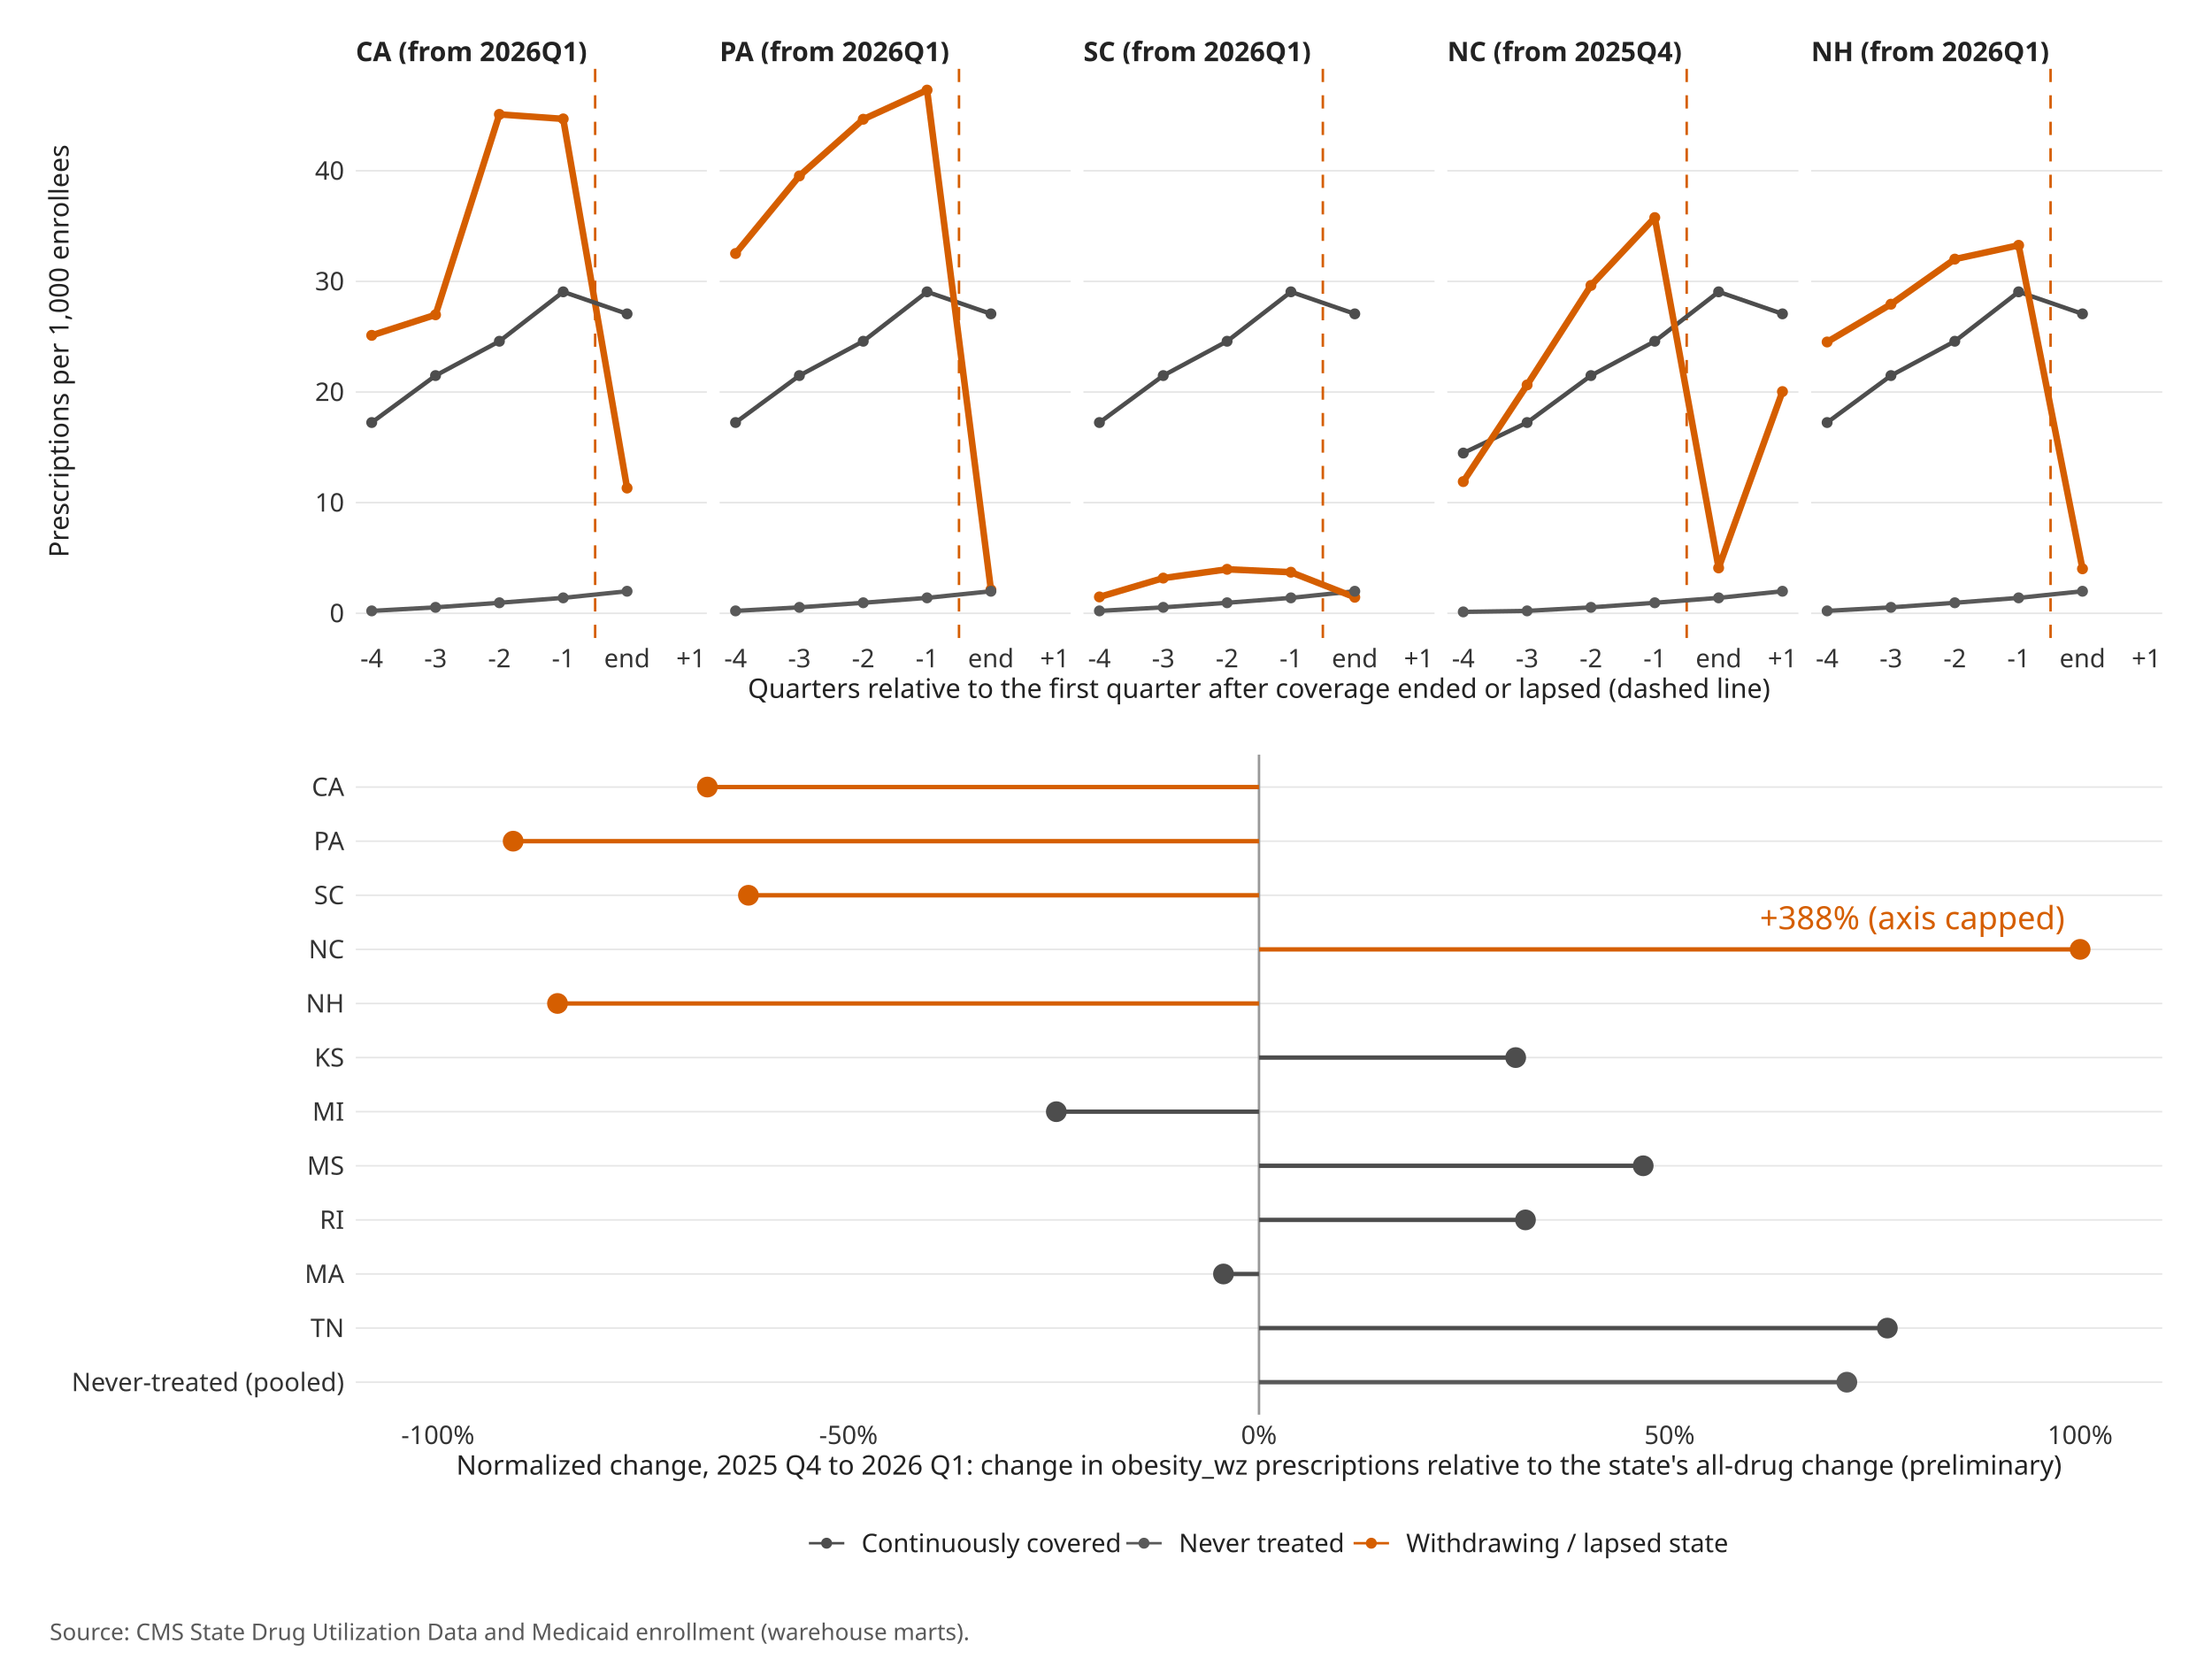
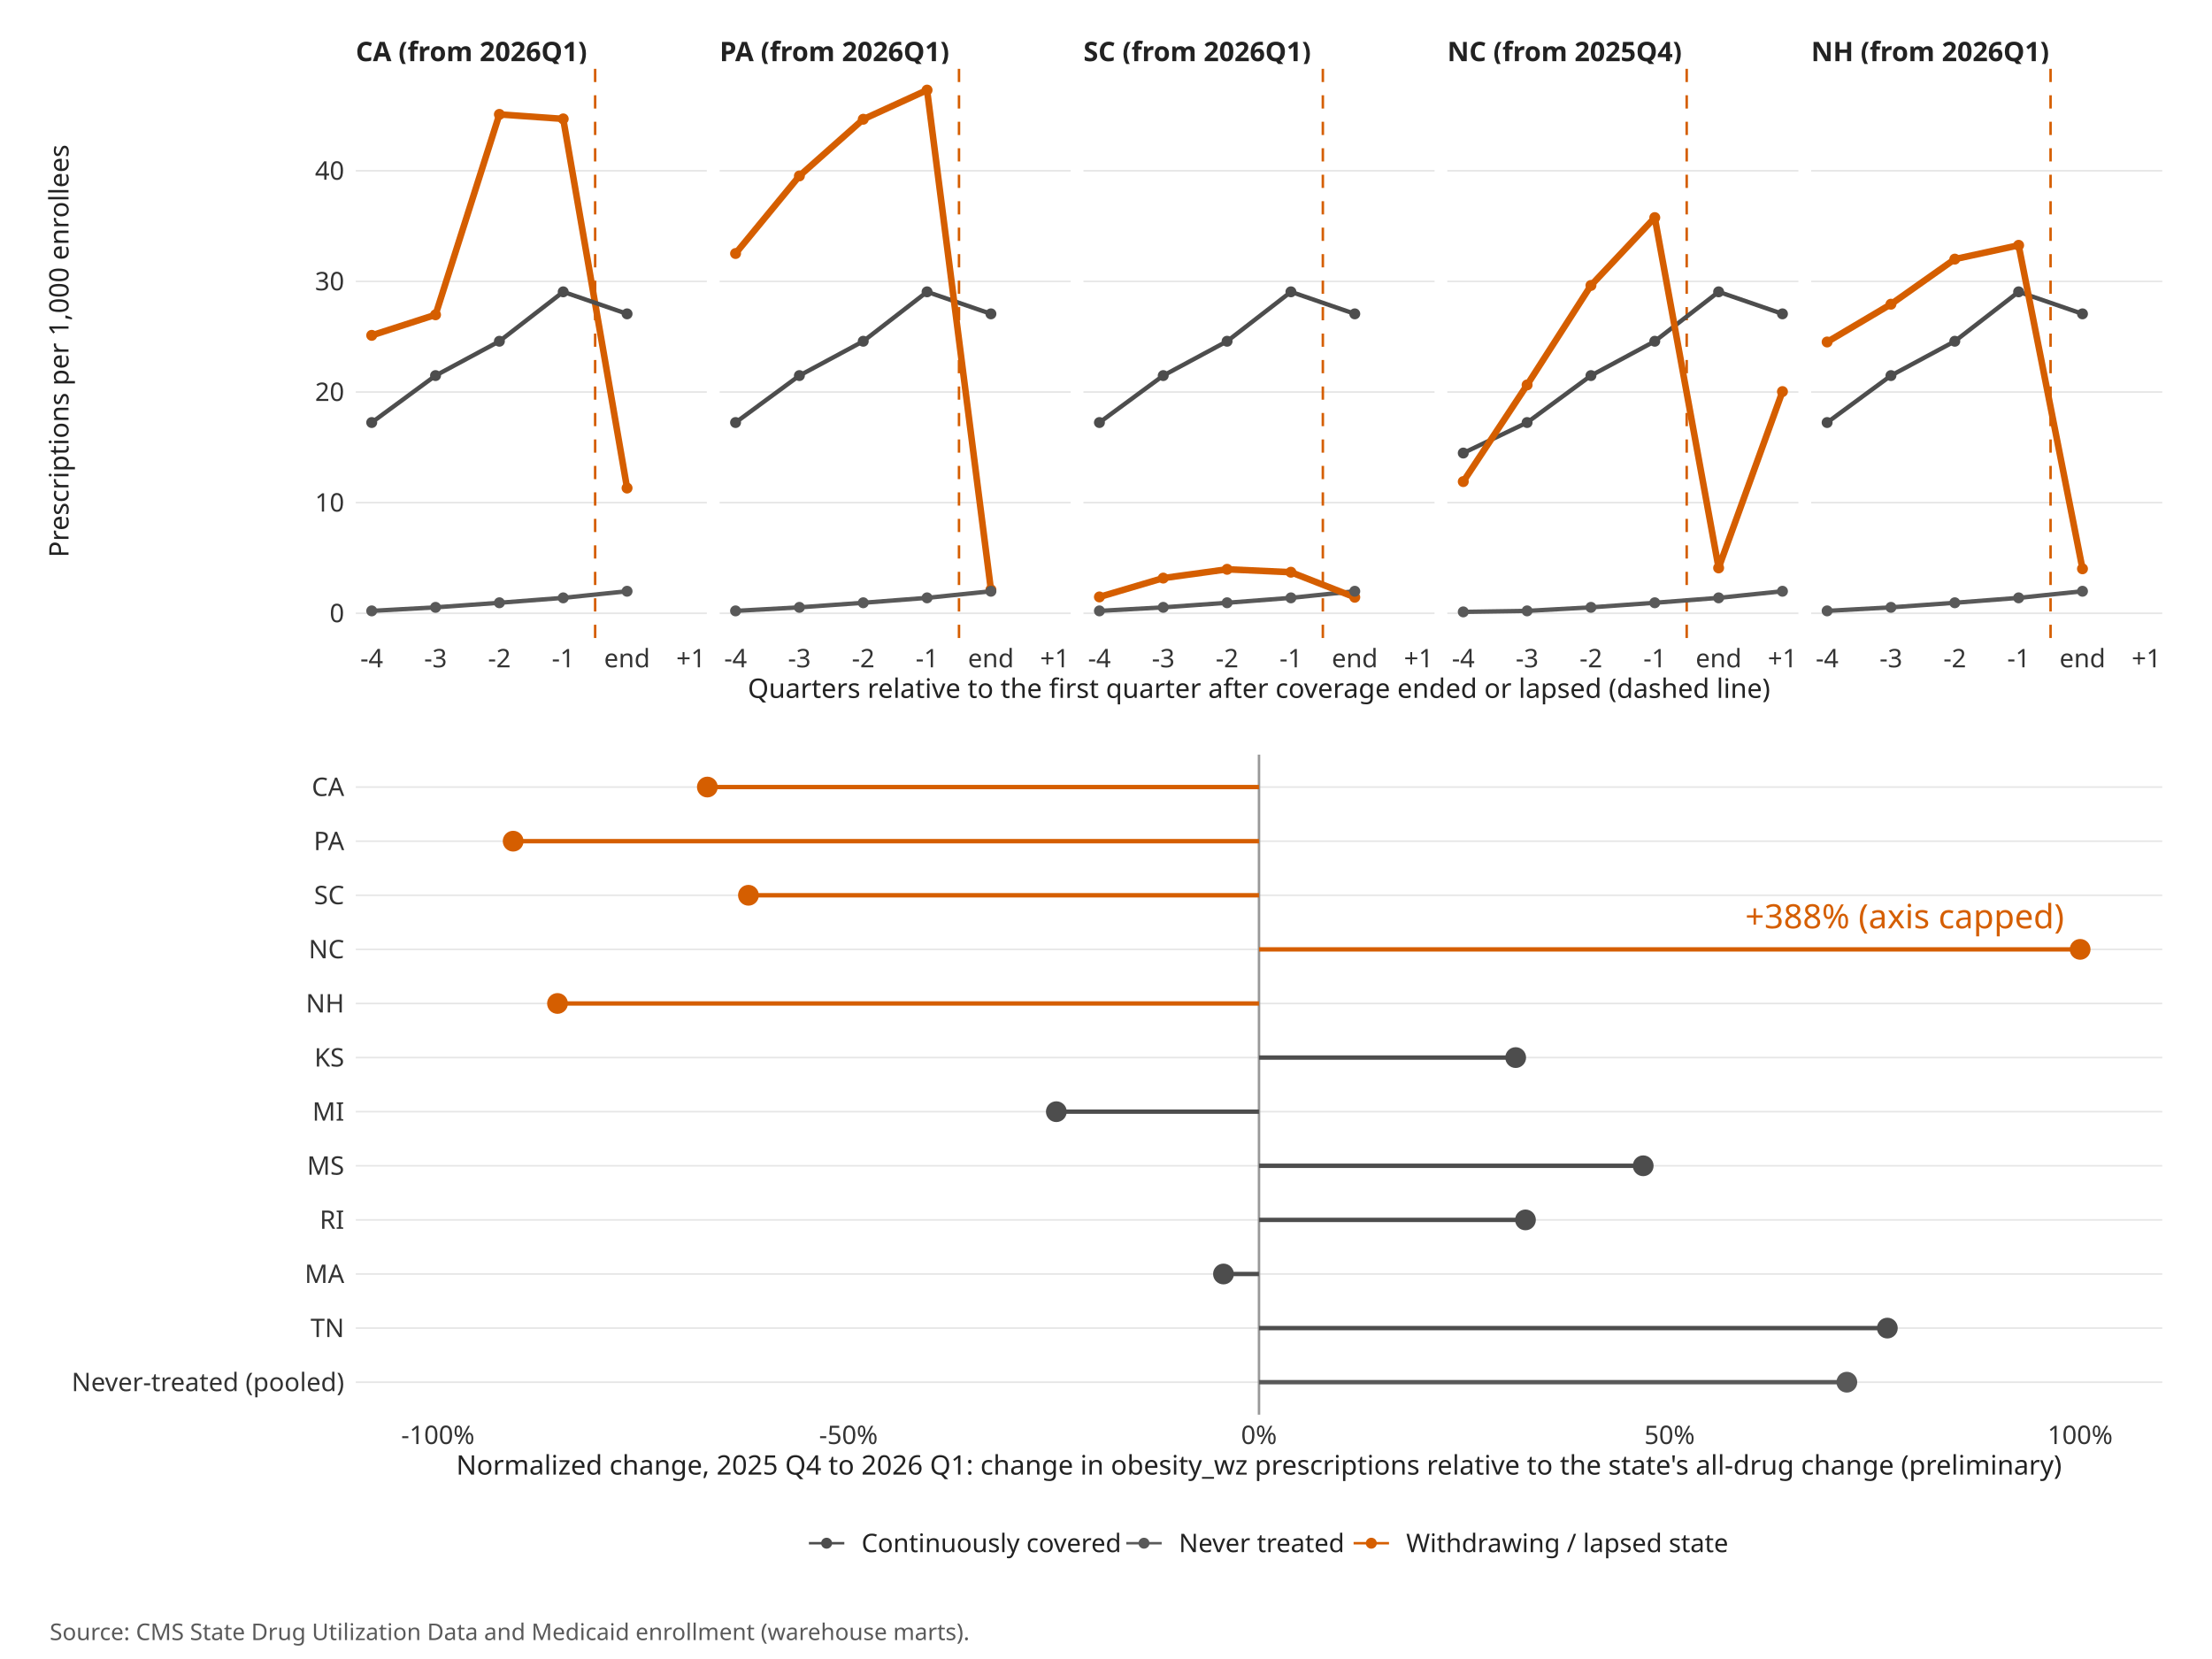
<svg xmlns="http://www.w3.org/2000/svg" width="864.00pt" height="648.00pt" viewBox="0 0 864.00 648.00">
  <g class="svglite">
    <defs>
      <style type="text/css">
    .svglite line, .svglite polyline, .svglite polygon, .svglite path, .svglite rect, .svglite circle {
      fill: none;
      stroke: #000000;
      stroke-linecap: round;
      stroke-linejoin: round;
      stroke-miterlimit: 10.00;
    }
    .svglite text {
      white-space: pre;
    }
    .svglite g.glyphgroup path {
      fill: inherit;
      stroke: none;
    }
  </style>
    </defs>
    <rect width="100%" height="100%" style="stroke: none; fill: #FFFFFF;" />
    <defs>
      <clipPath id="cpMC4wMHw4NjQuMDB8MC4wMHw2NDguMDA=">
        <rect x="0.00" y="0.00" width="864.00" height="648.00" />
      </clipPath>
    </defs>
    <g clip-path="url(#cpMC4wMHw4NjQuMDB8MC4wMHw2NDguMDA=)">
      <rect x="0.00" y="0.00" width="864.00" height="648.00" style="stroke-width: 1.07; stroke: none; fill: #FFFFFF;" />
    </g>
    <defs>
      <clipPath id="cpMTM4Ljk2fDg0NC41N3wyNS4wMHw1NTIuNTY=">
        <rect x="138.96" y="25.00" width="705.62" height="527.57" />
      </clipPath>
    </defs>
    <g clip-path="url(#cpMTM4Ljk2fDg0NC41N3wyNS4wMHw1NTIuNTY=)">
</g>
    <g clip-path="url(#cpMC4wMHw4NjQuMDB8MC4wMHw2NDguMDA=)">
</g>
    <defs>
      <clipPath id="cpNS40OHw4NTguNTJ8NS40OHwyODQuNzg=">
        <rect x="5.48" y="5.48" width="853.04" height="279.30" />
      </clipPath>
    </defs>
    <g clip-path="url(#cpNS40OHw4NTguNTJ8NS40OHwyODQuNzg=)">
      <rect x="5.48" y="5.48" width="853.04" height="279.30" style="stroke-width: 0.97; stroke: none; fill: #FFFFFF;" />
    </g>
    <g clip-path="url(#cpMC4wMHw4NjQuMDB8MC4wMHw2NDguMDA=)">
</g>
    <defs>
      <clipPath id="cpNS40OHw4NTguNTJ8Mjg0Ljc4fDYyNi4zNg==">
        <rect x="5.48" y="284.78" width="853.04" height="341.58" />
      </clipPath>
    </defs>
    <g clip-path="url(#cpNS40OHw4NTguNTJ8Mjg0Ljc4fDYyNi4zNg==)">
      <rect x="5.48" y="284.78" width="853.04" height="341.58" style="stroke-width: 0.97; stroke: none; fill: #FFFFFF;" />
    </g>
    <g clip-path="url(#cpMC4wMHw4NjQuMDB8MC4wMHw2NDguMDA=)">
</g>
    <defs>
      <clipPath id="cpMTM4Ljk2fDI3Ni4wOXwyNS4wMHwyNDkuMTk=">
        <rect x="138.96" y="25.00" width="137.14" height="224.19" />
      </clipPath>
    </defs>
    <g clip-path="url(#cpMTM4Ljk2fDI3Ni4wOXwyNS4wMHwyNDkuMTk=)">
      <polyline points="138.96,239.54 276.09,239.54 " style="stroke-width: 0.64; stroke: #E6E6E6; stroke-linecap: butt;" />
      <polyline points="138.96,196.33 276.09,196.33 " style="stroke-width: 0.64; stroke: #E6E6E6; stroke-linecap: butt;" />
      <polyline points="138.96,153.12 276.09,153.12 " style="stroke-width: 0.64; stroke: #E6E6E6; stroke-linecap: butt;" />
      <polyline points="138.96,109.91 276.09,109.91 " style="stroke-width: 0.64; stroke: #E6E6E6; stroke-linecap: butt;" />
      <polyline points="138.96,66.70 276.09,66.70 " style="stroke-width: 0.64; stroke: #E6E6E6; stroke-linecap: butt;" />
      <line x1="232.46" y1="249.19" x2="232.46" y2="25.00" style="stroke-width: 0.97; stroke: #D55E00; stroke-dasharray: 5.17,5.17; stroke-linecap: butt;" />
      <polyline points="145.19,130.99 170.12,122.96 195.06,44.68 219.99,46.44 244.93,190.63 " style="stroke-width: 2.56; stroke: #D55E00; stroke-linecap: butt;" />
      <polyline points="145.19,165.04 170.12,146.70 195.06,133.29 219.99,113.99 244.93,122.59 " style="stroke-width: 1.71; stroke: #4D4D4D; stroke-linecap: butt;" />
      <polyline points="145.19,238.61 170.12,237.23 195.06,235.44 219.99,233.52 244.93,230.94 " style="stroke-width: 1.71; stroke: #595959; stroke-linecap: butt;" />
      <circle cx="145.19" cy="130.99" r="1.82" style="stroke-width: 0.64; stroke: #D55E00; fill: #D55E00;" />
      <circle cx="170.12" cy="122.96" r="1.82" style="stroke-width: 0.64; stroke: #D55E00; fill: #D55E00;" />
      <circle cx="195.06" cy="44.68" r="1.82" style="stroke-width: 0.64; stroke: #D55E00; fill: #D55E00;" />
      <circle cx="219.99" cy="46.44" r="1.82" style="stroke-width: 0.64; stroke: #D55E00; fill: #D55E00;" />
      <circle cx="244.93" cy="190.63" r="1.82" style="stroke-width: 0.64; stroke: #D55E00; fill: #D55E00;" />
      <circle cx="145.19" cy="165.04" r="1.82" style="stroke-width: 0.64; stroke: #4D4D4D; fill: #4D4D4D;" />
      <circle cx="170.12" cy="146.70" r="1.82" style="stroke-width: 0.64; stroke: #4D4D4D; fill: #4D4D4D;" />
      <circle cx="195.06" cy="133.29" r="1.82" style="stroke-width: 0.64; stroke: #4D4D4D; fill: #4D4D4D;" />
      <circle cx="219.99" cy="113.99" r="1.82" style="stroke-width: 0.64; stroke: #4D4D4D; fill: #4D4D4D;" />
      <circle cx="244.93" cy="122.59" r="1.82" style="stroke-width: 0.64; stroke: #4D4D4D; fill: #4D4D4D;" />
      <circle cx="145.19" cy="238.61" r="1.82" style="stroke-width: 0.64; stroke: #595959; fill: #595959;" />
      <circle cx="170.12" cy="237.23" r="1.82" style="stroke-width: 0.64; stroke: #595959; fill: #595959;" />
      <circle cx="195.06" cy="235.44" r="1.82" style="stroke-width: 0.64; stroke: #595959; fill: #595959;" />
      <circle cx="219.99" cy="233.52" r="1.82" style="stroke-width: 0.64; stroke: #595959; fill: #595959;" />
      <circle cx="244.93" cy="230.94" r="1.82" style="stroke-width: 0.64; stroke: #595959; fill: #595959;" />
    </g>
    <g clip-path="url(#cpMC4wMHw4NjQuMDB8MC4wMHw2NDguMDA=)">
</g>
    <defs>
      <clipPath id="cpMjgxLjA4fDQxOC4yMXwyNS4wMHwyNDkuMTk=">
        <rect x="281.08" y="25.00" width="137.14" height="224.19" />
      </clipPath>
    </defs>
    <g clip-path="url(#cpMjgxLjA4fDQxOC4yMXwyNS4wMHwyNDkuMTk=)">
      <polyline points="281.08,239.54 418.21,239.54 " style="stroke-width: 0.64; stroke: #E6E6E6; stroke-linecap: butt;" />
      <polyline points="281.08,196.33 418.21,196.33 " style="stroke-width: 0.64; stroke: #E6E6E6; stroke-linecap: butt;" />
      <polyline points="281.08,153.12 418.21,153.12 " style="stroke-width: 0.64; stroke: #E6E6E6; stroke-linecap: butt;" />
      <polyline points="281.08,109.91 418.21,109.91 " style="stroke-width: 0.64; stroke: #E6E6E6; stroke-linecap: butt;" />
      <polyline points="281.08,66.70 418.21,66.70 " style="stroke-width: 0.64; stroke: #E6E6E6; stroke-linecap: butt;" />
      <line x1="374.58" y1="249.19" x2="374.58" y2="25.00" style="stroke-width: 0.97; stroke: #D55E00; stroke-dasharray: 5.17,5.17; stroke-linecap: butt;" />
      <polyline points="287.31,165.04 312.24,146.70 337.18,133.29 362.11,113.99 387.05,122.59 " style="stroke-width: 1.71; stroke: #4D4D4D; stroke-linecap: butt;" />
      <polyline points="287.31,238.61 312.24,237.23 337.18,235.44 362.11,233.52 387.05,230.94 " style="stroke-width: 1.71; stroke: #595959; stroke-linecap: butt;" />
      <polyline points="287.31,99.02 312.24,68.72 337.18,46.58 362.11,35.19 387.05,230.36 " style="stroke-width: 2.56; stroke: #D55E00; stroke-linecap: butt;" />
      <circle cx="287.31" cy="99.02" r="1.82" style="stroke-width: 0.64; stroke: #D55E00; fill: #D55E00;" />
      <circle cx="312.24" cy="68.72" r="1.82" style="stroke-width: 0.64; stroke: #D55E00; fill: #D55E00;" />
      <circle cx="337.18" cy="46.58" r="1.82" style="stroke-width: 0.64; stroke: #D55E00; fill: #D55E00;" />
      <circle cx="362.11" cy="35.19" r="1.82" style="stroke-width: 0.64; stroke: #D55E00; fill: #D55E00;" />
      <circle cx="387.05" cy="230.36" r="1.82" style="stroke-width: 0.64; stroke: #D55E00; fill: #D55E00;" />
      <circle cx="287.31" cy="165.04" r="1.82" style="stroke-width: 0.64; stroke: #4D4D4D; fill: #4D4D4D;" />
      <circle cx="312.24" cy="146.70" r="1.82" style="stroke-width: 0.64; stroke: #4D4D4D; fill: #4D4D4D;" />
      <circle cx="337.18" cy="133.29" r="1.82" style="stroke-width: 0.64; stroke: #4D4D4D; fill: #4D4D4D;" />
      <circle cx="362.11" cy="113.99" r="1.82" style="stroke-width: 0.64; stroke: #4D4D4D; fill: #4D4D4D;" />
      <circle cx="387.05" cy="122.59" r="1.82" style="stroke-width: 0.64; stroke: #4D4D4D; fill: #4D4D4D;" />
      <circle cx="287.31" cy="238.61" r="1.82" style="stroke-width: 0.64; stroke: #595959; fill: #595959;" />
      <circle cx="312.24" cy="237.23" r="1.82" style="stroke-width: 0.64; stroke: #595959; fill: #595959;" />
      <circle cx="337.18" cy="235.44" r="1.82" style="stroke-width: 0.64; stroke: #595959; fill: #595959;" />
      <circle cx="362.11" cy="233.52" r="1.82" style="stroke-width: 0.64; stroke: #595959; fill: #595959;" />
      <circle cx="387.05" cy="230.94" r="1.82" style="stroke-width: 0.64; stroke: #595959; fill: #595959;" />
    </g>
    <g clip-path="url(#cpMC4wMHw4NjQuMDB8MC4wMHw2NDguMDA=)">
</g>
    <defs>
      <clipPath id="cpNDIzLjE5fDU2MC4zM3wyNS4wMHwyNDkuMTk=">
        <rect x="423.19" y="25.00" width="137.14" height="224.19" />
      </clipPath>
    </defs>
    <g clip-path="url(#cpNDIzLjE5fDU2MC4zM3wyNS4wMHwyNDkuMTk=)">
      <polyline points="423.19,239.54 560.33,239.54 " style="stroke-width: 0.64; stroke: #E6E6E6; stroke-linecap: butt;" />
      <polyline points="423.19,196.33 560.33,196.33 " style="stroke-width: 0.64; stroke: #E6E6E6; stroke-linecap: butt;" />
      <polyline points="423.19,153.12 560.33,153.12 " style="stroke-width: 0.64; stroke: #E6E6E6; stroke-linecap: butt;" />
      <polyline points="423.19,109.91 560.33,109.91 " style="stroke-width: 0.64; stroke: #E6E6E6; stroke-linecap: butt;" />
      <polyline points="423.19,66.70 560.33,66.70 " style="stroke-width: 0.64; stroke: #E6E6E6; stroke-linecap: butt;" />
      <line x1="516.70" y1="249.19" x2="516.70" y2="25.00" style="stroke-width: 0.97; stroke: #D55E00; stroke-dasharray: 5.17,5.17; stroke-linecap: butt;" />
      <polyline points="429.43,165.04 454.36,146.70 479.30,133.29 504.23,113.99 529.17,122.59 " style="stroke-width: 1.71; stroke: #4D4D4D; stroke-linecap: butt;" />
      <polyline points="429.43,238.61 454.36,237.23 479.30,235.44 504.23,233.52 529.17,230.94 " style="stroke-width: 1.71; stroke: #595959; stroke-linecap: butt;" />
      <polyline points="429.43,233.16 454.36,225.80 479.30,222.37 504.23,223.51 529.17,233.29 " style="stroke-width: 2.56; stroke: #D55E00; stroke-linecap: butt;" />
      <circle cx="429.43" cy="233.16" r="1.82" style="stroke-width: 0.64; stroke: #D55E00; fill: #D55E00;" />
      <circle cx="454.36" cy="225.80" r="1.82" style="stroke-width: 0.64; stroke: #D55E00; fill: #D55E00;" />
      <circle cx="479.30" cy="222.37" r="1.82" style="stroke-width: 0.64; stroke: #D55E00; fill: #D55E00;" />
      <circle cx="504.23" cy="223.51" r="1.82" style="stroke-width: 0.64; stroke: #D55E00; fill: #D55E00;" />
      <circle cx="529.17" cy="233.29" r="1.82" style="stroke-width: 0.64; stroke: #D55E00; fill: #D55E00;" />
      <circle cx="429.43" cy="165.04" r="1.82" style="stroke-width: 0.64; stroke: #4D4D4D; fill: #4D4D4D;" />
      <circle cx="454.36" cy="146.70" r="1.82" style="stroke-width: 0.64; stroke: #4D4D4D; fill: #4D4D4D;" />
      <circle cx="479.30" cy="133.29" r="1.82" style="stroke-width: 0.64; stroke: #4D4D4D; fill: #4D4D4D;" />
      <circle cx="504.23" cy="113.99" r="1.82" style="stroke-width: 0.64; stroke: #4D4D4D; fill: #4D4D4D;" />
      <circle cx="529.17" cy="122.59" r="1.82" style="stroke-width: 0.64; stroke: #4D4D4D; fill: #4D4D4D;" />
      <circle cx="429.43" cy="238.61" r="1.82" style="stroke-width: 0.64; stroke: #595959; fill: #595959;" />
      <circle cx="454.36" cy="237.23" r="1.82" style="stroke-width: 0.64; stroke: #595959; fill: #595959;" />
      <circle cx="479.30" cy="235.44" r="1.82" style="stroke-width: 0.64; stroke: #595959; fill: #595959;" />
      <circle cx="504.23" cy="233.52" r="1.82" style="stroke-width: 0.64; stroke: #595959; fill: #595959;" />
      <circle cx="529.17" cy="230.94" r="1.82" style="stroke-width: 0.64; stroke: #595959; fill: #595959;" />
    </g>
    <g clip-path="url(#cpMC4wMHw4NjQuMDB8MC4wMHw2NDguMDA=)">
</g>
    <defs>
      <clipPath id="cpNTY1LjMxfDcwMi40NXwyNS4wMHwyNDkuMTk=">
        <rect x="565.31" y="25.00" width="137.14" height="224.19" />
      </clipPath>
    </defs>
    <g clip-path="url(#cpNTY1LjMxfDcwMi40NXwyNS4wMHwyNDkuMTk=)">
      <polyline points="565.31,239.54 702.45,239.54 " style="stroke-width: 0.64; stroke: #E6E6E6; stroke-linecap: butt;" />
      <polyline points="565.31,196.33 702.45,196.33 " style="stroke-width: 0.64; stroke: #E6E6E6; stroke-linecap: butt;" />
      <polyline points="565.31,153.12 702.45,153.12 " style="stroke-width: 0.64; stroke: #E6E6E6; stroke-linecap: butt;" />
      <polyline points="565.31,109.91 702.45,109.91 " style="stroke-width: 0.64; stroke: #E6E6E6; stroke-linecap: butt;" />
      <polyline points="565.31,66.70 702.45,66.70 " style="stroke-width: 0.64; stroke: #E6E6E6; stroke-linecap: butt;" />
      <line x1="658.82" y1="249.19" x2="658.82" y2="25.00" style="stroke-width: 0.97; stroke: #D55E00; stroke-dasharray: 5.17,5.17; stroke-linecap: butt;" />
      <polyline points="571.55,176.96 596.48,165.04 621.42,146.70 646.35,133.29 671.29,113.99 696.22,122.59 " style="stroke-width: 1.71; stroke: #4D4D4D; stroke-linecap: butt;" />
      <polyline points="571.55,188.11 596.48,150.36 621.42,111.49 646.35,84.99 671.29,221.83 696.22,152.95 " style="stroke-width: 2.56; stroke: #D55E00; stroke-linecap: butt;" />
      <polyline points="571.55,239.00 596.48,238.61 621.42,237.23 646.35,235.44 671.29,233.52 696.22,230.94 " style="stroke-width: 1.71; stroke: #595959; stroke-linecap: butt;" />
      <circle cx="571.55" cy="188.11" r="1.82" style="stroke-width: 0.64; stroke: #D55E00; fill: #D55E00;" />
      <circle cx="596.48" cy="150.36" r="1.82" style="stroke-width: 0.64; stroke: #D55E00; fill: #D55E00;" />
      <circle cx="621.42" cy="111.49" r="1.82" style="stroke-width: 0.64; stroke: #D55E00; fill: #D55E00;" />
      <circle cx="646.35" cy="84.99" r="1.82" style="stroke-width: 0.64; stroke: #D55E00; fill: #D55E00;" />
      <circle cx="671.29" cy="221.83" r="1.82" style="stroke-width: 0.64; stroke: #D55E00; fill: #D55E00;" />
      <circle cx="696.22" cy="152.95" r="1.82" style="stroke-width: 0.64; stroke: #D55E00; fill: #D55E00;" />
      <circle cx="571.55" cy="176.96" r="1.82" style="stroke-width: 0.64; stroke: #4D4D4D; fill: #4D4D4D;" />
      <circle cx="596.48" cy="165.04" r="1.82" style="stroke-width: 0.64; stroke: #4D4D4D; fill: #4D4D4D;" />
      <circle cx="621.42" cy="146.70" r="1.82" style="stroke-width: 0.64; stroke: #4D4D4D; fill: #4D4D4D;" />
      <circle cx="646.35" cy="133.29" r="1.82" style="stroke-width: 0.64; stroke: #4D4D4D; fill: #4D4D4D;" />
      <circle cx="671.29" cy="113.99" r="1.82" style="stroke-width: 0.64; stroke: #4D4D4D; fill: #4D4D4D;" />
      <circle cx="696.22" cy="122.59" r="1.82" style="stroke-width: 0.64; stroke: #4D4D4D; fill: #4D4D4D;" />
      <circle cx="571.55" cy="239.00" r="1.82" style="stroke-width: 0.64; stroke: #595959; fill: #595959;" />
      <circle cx="596.48" cy="238.61" r="1.82" style="stroke-width: 0.64; stroke: #595959; fill: #595959;" />
      <circle cx="621.42" cy="237.23" r="1.82" style="stroke-width: 0.64; stroke: #595959; fill: #595959;" />
      <circle cx="646.35" cy="235.44" r="1.82" style="stroke-width: 0.64; stroke: #595959; fill: #595959;" />
      <circle cx="671.29" cy="233.52" r="1.82" style="stroke-width: 0.64; stroke: #595959; fill: #595959;" />
      <circle cx="696.22" cy="230.94" r="1.82" style="stroke-width: 0.64; stroke: #595959; fill: #595959;" />
    </g>
    <g clip-path="url(#cpMC4wMHw4NjQuMDB8MC4wMHw2NDguMDA=)">
</g>
    <defs>
      <clipPath id="cpNzA3LjQzfDg0NC41N3wyNS4wMHwyNDkuMTk=">
        <rect x="707.43" y="25.00" width="137.14" height="224.19" />
      </clipPath>
    </defs>
    <g clip-path="url(#cpNzA3LjQzfDg0NC41N3wyNS4wMHwyNDkuMTk=)">
      <polyline points="707.43,239.54 844.57,239.54 " style="stroke-width: 0.64; stroke: #E6E6E6; stroke-linecap: butt;" />
      <polyline points="707.43,196.33 844.57,196.33 " style="stroke-width: 0.64; stroke: #E6E6E6; stroke-linecap: butt;" />
      <polyline points="707.43,153.12 844.57,153.12 " style="stroke-width: 0.64; stroke: #E6E6E6; stroke-linecap: butt;" />
      <polyline points="707.43,109.91 844.57,109.91 " style="stroke-width: 0.64; stroke: #E6E6E6; stroke-linecap: butt;" />
      <polyline points="707.43,66.70 844.57,66.70 " style="stroke-width: 0.64; stroke: #E6E6E6; stroke-linecap: butt;" />
      <line x1="800.94" y1="249.19" x2="800.94" y2="25.00" style="stroke-width: 0.97; stroke: #D55E00; stroke-dasharray: 5.17,5.17; stroke-linecap: butt;" />
      <polyline points="713.67,165.04 738.60,146.70 763.54,133.29 788.47,113.99 813.41,122.59 " style="stroke-width: 1.71; stroke: #4D4D4D; stroke-linecap: butt;" />
      <polyline points="713.67,238.61 738.60,237.23 763.54,235.44 788.47,233.52 813.41,230.94 " style="stroke-width: 1.71; stroke: #595959; stroke-linecap: butt;" />
      <polyline points="713.67,133.58 738.60,118.82 763.54,101.21 788.47,95.81 813.41,222.17 " style="stroke-width: 2.56; stroke: #D55E00; stroke-linecap: butt;" />
      <circle cx="713.67" cy="133.58" r="1.82" style="stroke-width: 0.64; stroke: #D55E00; fill: #D55E00;" />
      <circle cx="738.60" cy="118.82" r="1.82" style="stroke-width: 0.64; stroke: #D55E00; fill: #D55E00;" />
      <circle cx="763.54" cy="101.21" r="1.82" style="stroke-width: 0.64; stroke: #D55E00; fill: #D55E00;" />
      <circle cx="788.47" cy="95.81" r="1.82" style="stroke-width: 0.64; stroke: #D55E00; fill: #D55E00;" />
      <circle cx="813.41" cy="222.17" r="1.82" style="stroke-width: 0.64; stroke: #D55E00; fill: #D55E00;" />
      <circle cx="713.67" cy="165.04" r="1.82" style="stroke-width: 0.64; stroke: #4D4D4D; fill: #4D4D4D;" />
      <circle cx="738.60" cy="146.70" r="1.82" style="stroke-width: 0.64; stroke: #4D4D4D; fill: #4D4D4D;" />
      <circle cx="763.54" cy="133.29" r="1.82" style="stroke-width: 0.64; stroke: #4D4D4D; fill: #4D4D4D;" />
      <circle cx="788.47" cy="113.99" r="1.82" style="stroke-width: 0.64; stroke: #4D4D4D; fill: #4D4D4D;" />
      <circle cx="813.41" cy="122.59" r="1.82" style="stroke-width: 0.64; stroke: #4D4D4D; fill: #4D4D4D;" />
      <circle cx="713.67" cy="238.61" r="1.82" style="stroke-width: 0.64; stroke: #595959; fill: #595959;" />
      <circle cx="738.60" cy="237.23" r="1.82" style="stroke-width: 0.64; stroke: #595959; fill: #595959;" />
      <circle cx="763.54" cy="235.44" r="1.82" style="stroke-width: 0.64; stroke: #595959; fill: #595959;" />
      <circle cx="788.47" cy="233.52" r="1.82" style="stroke-width: 0.64; stroke: #595959; fill: #595959;" />
      <circle cx="813.41" cy="230.94" r="1.82" style="stroke-width: 0.64; stroke: #595959; fill: #595959;" />
    </g>
    <g clip-path="url(#cpMC4wMHw4NjQuMDB8MC4wMHw2NDguMDA=)">
</g>
    <defs>
      <clipPath id="cpMTM4Ljk2fDI3Ni4wOXwxNS40NHwyNS4wMA==">
        <rect x="138.96" y="15.44" width="137.14" height="9.55" />
      </clipPath>
    </defs>
    <g clip-path="url(#cpMTM4Ljk2fDI3Ni4wOXwxNS40NHwyNS4wMA==)">
      <text x="138.96" y="23.88" style="font-size: 10.50px; font-weight: 600;fill: #222222; font-family: &quot;IBM Plex Sans&quot;;" textLength="87.70px" lengthAdjust="spacingAndGlyphs">CA (from 2026Q1)</text>
    </g>
    <g clip-path="url(#cpMC4wMHw4NjQuMDB8MC4wMHw2NDguMDA=)">
</g>
    <defs>
      <clipPath id="cpMjgxLjA4fDQxOC4yMXwxNS40NHwyNS4wMA==">
        <rect x="281.08" y="15.44" width="137.14" height="9.55" />
      </clipPath>
    </defs>
    <g clip-path="url(#cpMjgxLjA4fDQxOC4yMXwxNS40NHwyNS4wMA==)">
      <text x="281.08" y="23.88" style="font-size: 10.50px; font-weight: 600;fill: #222222; font-family: &quot;IBM Plex Sans&quot;;" textLength="87.08px" lengthAdjust="spacingAndGlyphs">PA (from 2026Q1)</text>
    </g>
    <g clip-path="url(#cpMC4wMHw4NjQuMDB8MC4wMHw2NDguMDA=)">
</g>
    <defs>
      <clipPath id="cpNDIzLjE5fDU2MC4zM3wxNS40NHwyNS4wMA==">
        <rect x="423.19" y="15.44" width="137.14" height="9.55" />
      </clipPath>
    </defs>
    <g clip-path="url(#cpNDIzLjE5fDU2MC4zM3wxNS40NHwyNS4wMA==)">
      <text x="423.19" y="23.88" style="font-size: 10.50px; font-weight: 600;fill: #222222; font-family: &quot;IBM Plex Sans&quot;;" textLength="87.12px" lengthAdjust="spacingAndGlyphs">SC (from 2026Q1)</text>
    </g>
    <g clip-path="url(#cpMC4wMHw4NjQuMDB8MC4wMHw2NDguMDA=)">
</g>
    <defs>
      <clipPath id="cpNTY1LjMxfDcwMi40NXwxNS40NHwyNS4wMA==">
        <rect x="565.31" y="15.44" width="137.14" height="9.55" />
      </clipPath>
    </defs>
    <g clip-path="url(#cpNTY1LjMxfDcwMi40NXwxNS40NHwyNS4wMA==)">
      <text x="565.31" y="23.88" style="font-size: 10.50px; font-weight: 600;fill: #222222; font-family: &quot;IBM Plex Sans&quot;;" textLength="88.25px" lengthAdjust="spacingAndGlyphs">NC (from 2025Q4)</text>
    </g>
    <g clip-path="url(#cpMC4wMHw4NjQuMDB8MC4wMHw2NDguMDA=)">
</g>
    <defs>
      <clipPath id="cpNzA3LjQzfDg0NC41N3wxNS40NHwyNS4wMA==">
        <rect x="707.43" y="15.44" width="137.14" height="9.55" />
      </clipPath>
    </defs>
    <g clip-path="url(#cpNzA3LjQzfDg0NC41N3wxNS40NHwyNS4wMA==)">
      <text x="707.43" y="23.88" style="font-size: 10.50px; font-weight: 600;fill: #222222; font-family: &quot;IBM Plex Sans&quot;;" textLength="89.06px" lengthAdjust="spacingAndGlyphs">NH (from 2026Q1)</text>
    </g>
    <g clip-path="url(#cpMC4wMHw4NjQuMDB8MC4wMHw2NDguMDA=)">
      <text x="145.19" y="260.66" text-anchor="middle" style="font-size: 10.00px;fill: #333333; font-family: &quot;IBM Plex Sans&quot;;" textLength="9.98px" lengthAdjust="spacingAndGlyphs">-4</text>
      <text x="170.12" y="260.66" text-anchor="middle" style="font-size: 10.00px;fill: #333333; font-family: &quot;IBM Plex Sans&quot;;" textLength="9.98px" lengthAdjust="spacingAndGlyphs">-3</text>
      <text x="195.06" y="260.66" text-anchor="middle" style="font-size: 10.00px;fill: #333333; font-family: &quot;IBM Plex Sans&quot;;" textLength="9.98px" lengthAdjust="spacingAndGlyphs">-2</text>
      <text x="219.99" y="260.66" text-anchor="middle" style="font-size: 10.00px;fill: #333333; font-family: &quot;IBM Plex Sans&quot;;" textLength="9.98px" lengthAdjust="spacingAndGlyphs">-1</text>
      <text x="244.93" y="260.66" text-anchor="middle" style="font-size: 10.00px;fill: #333333; font-family: &quot;IBM Plex Sans&quot;;" textLength="16.97px" lengthAdjust="spacingAndGlyphs">end</text>
      <text x="269.86" y="260.66" text-anchor="middle" style="font-size: 10.00px;fill: #333333; font-family: &quot;IBM Plex Sans&quot;;" textLength="12.00px" lengthAdjust="spacingAndGlyphs">+1</text>
      <text x="287.31" y="260.66" text-anchor="middle" style="font-size: 10.00px;fill: #333333; font-family: &quot;IBM Plex Sans&quot;;" textLength="9.98px" lengthAdjust="spacingAndGlyphs">-4</text>
      <text x="312.24" y="260.66" text-anchor="middle" style="font-size: 10.00px;fill: #333333; font-family: &quot;IBM Plex Sans&quot;;" textLength="9.98px" lengthAdjust="spacingAndGlyphs">-3</text>
      <text x="337.18" y="260.66" text-anchor="middle" style="font-size: 10.00px;fill: #333333; font-family: &quot;IBM Plex Sans&quot;;" textLength="9.98px" lengthAdjust="spacingAndGlyphs">-2</text>
      <text x="362.11" y="260.66" text-anchor="middle" style="font-size: 10.00px;fill: #333333; font-family: &quot;IBM Plex Sans&quot;;" textLength="9.98px" lengthAdjust="spacingAndGlyphs">-1</text>
      <text x="387.05" y="260.66" text-anchor="middle" style="font-size: 10.00px;fill: #333333; font-family: &quot;IBM Plex Sans&quot;;" textLength="16.97px" lengthAdjust="spacingAndGlyphs">end</text>
      <text x="411.98" y="260.66" text-anchor="middle" style="font-size: 10.00px;fill: #333333; font-family: &quot;IBM Plex Sans&quot;;" textLength="12.00px" lengthAdjust="spacingAndGlyphs">+1</text>
      <text x="429.43" y="260.66" text-anchor="middle" style="font-size: 10.00px;fill: #333333; font-family: &quot;IBM Plex Sans&quot;;" textLength="9.98px" lengthAdjust="spacingAndGlyphs">-4</text>
      <text x="454.36" y="260.66" text-anchor="middle" style="font-size: 10.00px;fill: #333333; font-family: &quot;IBM Plex Sans&quot;;" textLength="9.98px" lengthAdjust="spacingAndGlyphs">-3</text>
      <text x="479.30" y="260.66" text-anchor="middle" style="font-size: 10.00px;fill: #333333; font-family: &quot;IBM Plex Sans&quot;;" textLength="9.98px" lengthAdjust="spacingAndGlyphs">-2</text>
      <text x="504.23" y="260.66" text-anchor="middle" style="font-size: 10.00px;fill: #333333; font-family: &quot;IBM Plex Sans&quot;;" textLength="9.98px" lengthAdjust="spacingAndGlyphs">-1</text>
      <text x="529.17" y="260.66" text-anchor="middle" style="font-size: 10.00px;fill: #333333; font-family: &quot;IBM Plex Sans&quot;;" textLength="16.97px" lengthAdjust="spacingAndGlyphs">end</text>
      <text x="554.10" y="260.66" text-anchor="middle" style="font-size: 10.00px;fill: #333333; font-family: &quot;IBM Plex Sans&quot;;" textLength="12.00px" lengthAdjust="spacingAndGlyphs">+1</text>
      <text x="571.55" y="260.66" text-anchor="middle" style="font-size: 10.00px;fill: #333333; font-family: &quot;IBM Plex Sans&quot;;" textLength="9.98px" lengthAdjust="spacingAndGlyphs">-4</text>
      <text x="596.48" y="260.66" text-anchor="middle" style="font-size: 10.00px;fill: #333333; font-family: &quot;IBM Plex Sans&quot;;" textLength="9.98px" lengthAdjust="spacingAndGlyphs">-3</text>
      <text x="621.42" y="260.66" text-anchor="middle" style="font-size: 10.00px;fill: #333333; font-family: &quot;IBM Plex Sans&quot;;" textLength="9.98px" lengthAdjust="spacingAndGlyphs">-2</text>
      <text x="646.35" y="260.66" text-anchor="middle" style="font-size: 10.00px;fill: #333333; font-family: &quot;IBM Plex Sans&quot;;" textLength="9.98px" lengthAdjust="spacingAndGlyphs">-1</text>
      <text x="671.29" y="260.66" text-anchor="middle" style="font-size: 10.00px;fill: #333333; font-family: &quot;IBM Plex Sans&quot;;" textLength="16.97px" lengthAdjust="spacingAndGlyphs">end</text>
      <text x="696.22" y="260.66" text-anchor="middle" style="font-size: 10.00px;fill: #333333; font-family: &quot;IBM Plex Sans&quot;;" textLength="12.00px" lengthAdjust="spacingAndGlyphs">+1</text>
      <text x="713.67" y="260.66" text-anchor="middle" style="font-size: 10.00px;fill: #333333; font-family: &quot;IBM Plex Sans&quot;;" textLength="9.98px" lengthAdjust="spacingAndGlyphs">-4</text>
      <text x="738.60" y="260.66" text-anchor="middle" style="font-size: 10.00px;fill: #333333; font-family: &quot;IBM Plex Sans&quot;;" textLength="9.98px" lengthAdjust="spacingAndGlyphs">-3</text>
      <text x="763.54" y="260.66" text-anchor="middle" style="font-size: 10.00px;fill: #333333; font-family: &quot;IBM Plex Sans&quot;;" textLength="9.98px" lengthAdjust="spacingAndGlyphs">-2</text>
      <text x="788.47" y="260.66" text-anchor="middle" style="font-size: 10.00px;fill: #333333; font-family: &quot;IBM Plex Sans&quot;;" textLength="9.98px" lengthAdjust="spacingAndGlyphs">-1</text>
      <text x="813.41" y="260.66" text-anchor="middle" style="font-size: 10.00px;fill: #333333; font-family: &quot;IBM Plex Sans&quot;;" textLength="16.97px" lengthAdjust="spacingAndGlyphs">end</text>
      <text x="838.34" y="260.66" text-anchor="middle" style="font-size: 10.00px;fill: #333333; font-family: &quot;IBM Plex Sans&quot;;" textLength="12.00px" lengthAdjust="spacingAndGlyphs">+1</text>
      <text x="134.47" y="243.03" text-anchor="end" style="font-size: 10.00px;fill: #333333; font-family: &quot;IBM Plex Sans&quot;;" textLength="6.00px" lengthAdjust="spacingAndGlyphs">0</text>
      <text x="134.47" y="199.82" text-anchor="end" style="font-size: 10.00px;fill: #333333; font-family: &quot;IBM Plex Sans&quot;;" textLength="12.00px" lengthAdjust="spacingAndGlyphs">10</text>
      <text x="134.47" y="156.61" text-anchor="end" style="font-size: 10.00px;fill: #333333; font-family: &quot;IBM Plex Sans&quot;;" textLength="12.00px" lengthAdjust="spacingAndGlyphs">20</text>
      <text x="134.47" y="113.40" text-anchor="end" style="font-size: 10.00px;fill: #333333; font-family: &quot;IBM Plex Sans&quot;;" textLength="12.00px" lengthAdjust="spacingAndGlyphs">30</text>
      <text x="134.47" y="70.20" text-anchor="end" style="font-size: 10.00px;fill: #333333; font-family: &quot;IBM Plex Sans&quot;;" textLength="12.00px" lengthAdjust="spacingAndGlyphs">40</text>
      <text x="491.76" y="272.59" text-anchor="middle" style="font-size: 10.50px;fill: #222222; font-family: &quot;IBM Plex Sans&quot;;" textLength="379.31px" lengthAdjust="spacingAndGlyphs">Quarters relative to the first quarter after coverage ended or lapsed (dashed line)</text>
      <text transform="translate(26.76,137.09) rotate(-90)" text-anchor="middle" style="font-size: 10.50px;fill: #222222; font-family: &quot;IBM Plex Sans&quot;;" textLength="156.95px" lengthAdjust="spacingAndGlyphs">Prescriptions per 1,000 enrollees</text>
    </g>
    <defs>
      <clipPath id="cpMTM4Ljk2fDg0NC41N3wyOTQuNzR8NTUyLjU2">
        <rect x="138.96" y="294.74" width="705.62" height="257.82" />
      </clipPath>
    </defs>
    <g clip-path="url(#cpMTM4Ljk2fDg0NC41N3wyOTQuNzR8NTUyLjU2)">
      <polyline points="138.96,539.88 844.57,539.88 " style="stroke-width: 0.64; stroke: #E6E6E6; stroke-linecap: butt;" />
      <polyline points="138.96,518.75 844.57,518.75 " style="stroke-width: 0.64; stroke: #E6E6E6; stroke-linecap: butt;" />
      <polyline points="138.96,497.62 844.57,497.62 " style="stroke-width: 0.64; stroke: #E6E6E6; stroke-linecap: butt;" />
      <polyline points="138.96,476.49 844.57,476.49 " style="stroke-width: 0.64; stroke: #E6E6E6; stroke-linecap: butt;" />
      <polyline points="138.96,455.35 844.57,455.35 " style="stroke-width: 0.64; stroke: #E6E6E6; stroke-linecap: butt;" />
      <polyline points="138.96,434.22 844.57,434.22 " style="stroke-width: 0.64; stroke: #E6E6E6; stroke-linecap: butt;" />
      <polyline points="138.96,413.09 844.57,413.09 " style="stroke-width: 0.64; stroke: #E6E6E6; stroke-linecap: butt;" />
      <polyline points="138.96,391.95 844.57,391.95 " style="stroke-width: 0.64; stroke: #E6E6E6; stroke-linecap: butt;" />
      <polyline points="138.96,370.82 844.57,370.82 " style="stroke-width: 0.64; stroke: #E6E6E6; stroke-linecap: butt;" />
      <polyline points="138.96,349.69 844.57,349.69 " style="stroke-width: 0.64; stroke: #E6E6E6; stroke-linecap: butt;" />
      <polyline points="138.96,328.56 844.57,328.56 " style="stroke-width: 0.64; stroke: #E6E6E6; stroke-linecap: butt;" />
      <polyline points="138.96,307.42 844.57,307.42 " style="stroke-width: 0.64; stroke: #E6E6E6; stroke-linecap: butt;" />
      <line x1="491.76" y1="552.56" x2="491.76" y2="294.74" style="stroke-width: 0.97; stroke: #999999; stroke-linecap: butt;" />
      <line x1="491.76" y1="307.42" x2="276.29" y2="307.42" style="stroke-width: 1.71; stroke: #D55E00; stroke-linecap: butt;" />
      <line x1="491.76" y1="328.56" x2="200.44" y2="328.56" style="stroke-width: 1.71; stroke: #D55E00; stroke-linecap: butt;" />
      <line x1="491.76" y1="349.69" x2="292.34" y2="349.69" style="stroke-width: 1.71; stroke: #D55E00; stroke-linecap: butt;" />
      <line x1="491.76" y1="370.82" x2="812.50" y2="370.82" style="stroke-width: 1.71; stroke: #D55E00; stroke-linecap: butt;" />
      <line x1="491.76" y1="391.95" x2="217.76" y2="391.95" style="stroke-width: 1.71; stroke: #D55E00; stroke-linecap: butt;" />
      <line x1="491.76" y1="413.09" x2="592.02" y2="413.09" style="stroke-width: 1.71; stroke: #4D4D4D; stroke-linecap: butt;" />
      <line x1="491.76" y1="434.22" x2="412.60" y2="434.22" style="stroke-width: 1.71; stroke: #4D4D4D; stroke-linecap: butt;" />
      <line x1="491.76" y1="455.35" x2="641.83" y2="455.35" style="stroke-width: 1.71; stroke: #4D4D4D; stroke-linecap: butt;" />
      <line x1="491.76" y1="476.49" x2="595.84" y2="476.49" style="stroke-width: 1.71; stroke: #4D4D4D; stroke-linecap: butt;" />
      <line x1="491.76" y1="497.62" x2="477.89" y2="497.62" style="stroke-width: 1.71; stroke: #4D4D4D; stroke-linecap: butt;" />
      <line x1="491.76" y1="518.75" x2="737.19" y2="518.75" style="stroke-width: 1.71; stroke: #4D4D4D; stroke-linecap: butt;" />
      <line x1="491.76" y1="539.88" x2="721.37" y2="539.88" style="stroke-width: 1.71; stroke: #595959; stroke-linecap: butt;" />
      <circle cx="276.29" cy="307.42" r="3.74" style="stroke-width: 0.64; stroke: #D55E00; fill: #D55E00;" />
      <circle cx="200.44" cy="328.56" r="3.74" style="stroke-width: 0.64; stroke: #D55E00; fill: #D55E00;" />
      <circle cx="292.34" cy="349.69" r="3.74" style="stroke-width: 0.64; stroke: #D55E00; fill: #D55E00;" />
      <circle cx="812.50" cy="370.82" r="3.74" style="stroke-width: 0.64; stroke: #D55E00; fill: #D55E00;" />
      <circle cx="217.76" cy="391.95" r="3.74" style="stroke-width: 0.64; stroke: #D55E00; fill: #D55E00;" />
      <circle cx="592.02" cy="413.09" r="3.74" style="stroke-width: 0.64; stroke: #4D4D4D; fill: #4D4D4D;" />
      <circle cx="412.60" cy="434.22" r="3.74" style="stroke-width: 0.64; stroke: #4D4D4D; fill: #4D4D4D;" />
      <circle cx="641.83" cy="455.35" r="3.74" style="stroke-width: 0.64; stroke: #4D4D4D; fill: #4D4D4D;" />
      <circle cx="595.84" cy="476.49" r="3.74" style="stroke-width: 0.64; stroke: #4D4D4D; fill: #4D4D4D;" />
      <circle cx="477.89" cy="497.62" r="3.74" style="stroke-width: 0.64; stroke: #4D4D4D; fill: #4D4D4D;" />
      <circle cx="737.19" cy="518.75" r="3.74" style="stroke-width: 0.64; stroke: #4D4D4D; fill: #4D4D4D;" />
      <circle cx="721.37" cy="539.88" r="3.74" style="stroke-width: 0.64; stroke: #595959; fill: #595959;" />
-       <text x="806.51" y="362.96" text-anchor="end" style="font-size: 12.52px;fill: #D55E00; font-family: &quot;IBM Plex Sans&quot;;" textLength="119.86px" lengthAdjust="spacingAndGlyphs">+388% (axis capped)</text>
+       <text x="806.24" y="362.60" text-anchor="end" style="font-size: 13.09px;fill: #D55E00; font-family: &quot;IBM Plex Sans&quot;;" textLength="125.17px" lengthAdjust="spacingAndGlyphs">+388% (axis capped)</text>
    </g>
    <g clip-path="url(#cpMC4wMHw4NjQuMDB8MC4wMHw2NDguMDA=)">
      <text x="134.47" y="543.38" text-anchor="end" style="font-size: 10.00px;fill: #333333; font-family: &quot;IBM Plex Sans&quot;;" textLength="103.00px" lengthAdjust="spacingAndGlyphs">Never-treated (pooled)</text>
      <text x="134.47" y="522.24" text-anchor="end" style="font-size: 10.00px;fill: #333333; font-family: &quot;IBM Plex Sans&quot;;" textLength="12.78px" lengthAdjust="spacingAndGlyphs">TN</text>
      <text x="134.47" y="501.11" text-anchor="end" style="font-size: 10.00px;fill: #333333; font-family: &quot;IBM Plex Sans&quot;;" textLength="14.53px" lengthAdjust="spacingAndGlyphs">MA</text>
      <text x="134.47" y="479.98" text-anchor="end" style="font-size: 10.00px;fill: #333333; font-family: &quot;IBM Plex Sans&quot;;" textLength="10.41px" lengthAdjust="spacingAndGlyphs">RI</text>
      <text x="134.47" y="458.84" text-anchor="end" style="font-size: 10.00px;fill: #333333; font-family: &quot;IBM Plex Sans&quot;;" textLength="13.94px" lengthAdjust="spacingAndGlyphs">MS</text>
      <text x="134.47" y="437.71" text-anchor="end" style="font-size: 10.00px;fill: #333333; font-family: &quot;IBM Plex Sans&quot;;" textLength="12.12px" lengthAdjust="spacingAndGlyphs">MI</text>
      <text x="134.47" y="416.58" text-anchor="end" style="font-size: 10.00px;fill: #333333; font-family: &quot;IBM Plex Sans&quot;;" textLength="12.11px" lengthAdjust="spacingAndGlyphs">KS</text>
      <text x="134.47" y="395.45" text-anchor="end" style="font-size: 10.00px;fill: #333333; font-family: &quot;IBM Plex Sans&quot;;" textLength="14.12px" lengthAdjust="spacingAndGlyphs">NH</text>
      <text x="134.47" y="374.31" text-anchor="end" style="font-size: 10.00px;fill: #333333; font-family: &quot;IBM Plex Sans&quot;;" textLength="13.27px" lengthAdjust="spacingAndGlyphs">NC</text>
      <text x="134.47" y="353.18" text-anchor="end" style="font-size: 10.00px;fill: #333333; font-family: &quot;IBM Plex Sans&quot;;" textLength="12.02px" lengthAdjust="spacingAndGlyphs">SC</text>
      <text x="134.47" y="332.05" text-anchor="end" style="font-size: 10.00px;fill: #333333; font-family: &quot;IBM Plex Sans&quot;;" textLength="12.02px" lengthAdjust="spacingAndGlyphs">PA</text>
      <text x="134.47" y="310.91" text-anchor="end" style="font-size: 10.00px;fill: #333333; font-family: &quot;IBM Plex Sans&quot;;" textLength="12.61px" lengthAdjust="spacingAndGlyphs">CA</text>
      <text x="171.03" y="564.03" text-anchor="middle" style="font-size: 10.00px;fill: #333333; font-family: &quot;IBM Plex Sans&quot;;" textLength="31.25px" lengthAdjust="spacingAndGlyphs">-100%</text>
      <text x="331.40" y="564.03" text-anchor="middle" style="font-size: 10.00px;fill: #333333; font-family: &quot;IBM Plex Sans&quot;;" textLength="25.25px" lengthAdjust="spacingAndGlyphs">-50%</text>
      <text x="491.76" y="564.03" text-anchor="middle" style="font-size: 10.00px;fill: #333333; font-family: &quot;IBM Plex Sans&quot;;" textLength="15.27px" lengthAdjust="spacingAndGlyphs">0%</text>
      <text x="652.13" y="564.03" text-anchor="middle" style="font-size: 10.00px;fill: #333333; font-family: &quot;IBM Plex Sans&quot;;" textLength="21.27px" lengthAdjust="spacingAndGlyphs">50%</text>
      <text x="812.50" y="564.03" text-anchor="middle" style="font-size: 10.00px;fill: #333333; font-family: &quot;IBM Plex Sans&quot;;" textLength="27.27px" lengthAdjust="spacingAndGlyphs">100%</text>
      <text x="491.76" y="575.97" text-anchor="middle" style="font-size: 10.50px;fill: #222222; font-family: &quot;IBM Plex Sans&quot;;" textLength="603.08px" lengthAdjust="spacingAndGlyphs">Normalized change, 2025 Q4 to 2026 Q1: change in obesity_wz prescriptions relative to the state's all-drug change (preliminary)</text>
      <line x1="315.96" y1="602.77" x2="329.79" y2="602.77" style="stroke-width: 0.97; stroke: #4D4D4D; stroke-linecap: butt;" />
      <circle cx="322.87" cy="602.77" r="1.82" style="stroke-width: 0.64; stroke: #4D4D4D; fill: #4D4D4D;" />
      <line x1="439.92" y1="602.77" x2="453.75" y2="602.77" style="stroke-width: 0.97; stroke: #595959; stroke-linecap: butt;" />
      <circle cx="446.84" cy="602.77" r="1.82" style="stroke-width: 0.64; stroke: #595959; fill: #595959;" />
      <line x1="528.71" y1="602.77" x2="542.54" y2="602.77" style="stroke-width: 0.97; stroke: #D55E00; stroke-linecap: butt;" />
      <circle cx="535.63" cy="602.77" r="1.82" style="stroke-width: 0.64; stroke: #D55E00; fill: #D55E00;" />
      <text x="336.50" y="606.26" style="font-size: 10.00px;fill: #222222; font-family: &quot;IBM Plex Sans&quot;;" textLength="96.72px" lengthAdjust="spacingAndGlyphs">Continuously covered</text>
      <text x="460.46" y="606.26" style="font-size: 10.00px;fill: #222222; font-family: &quot;IBM Plex Sans&quot;;" textLength="61.55px" lengthAdjust="spacingAndGlyphs">Never treated</text>
      <text x="549.25" y="606.26" style="font-size: 10.00px;fill: #222222; font-family: &quot;IBM Plex Sans&quot;;" textLength="120.05px" lengthAdjust="spacingAndGlyphs">Withdrawing / lapsed state</text>
      <text x="19.43" y="640.61" style="font-size: 9.00px;fill: #595959; font-family: &quot;IBM Plex Sans&quot;;" textLength="342.50px" lengthAdjust="spacingAndGlyphs">Source: CMS State Drug Utilization Data and Medicaid enrollment (warehouse marts).</text>
    </g>
  </g>
</svg>
